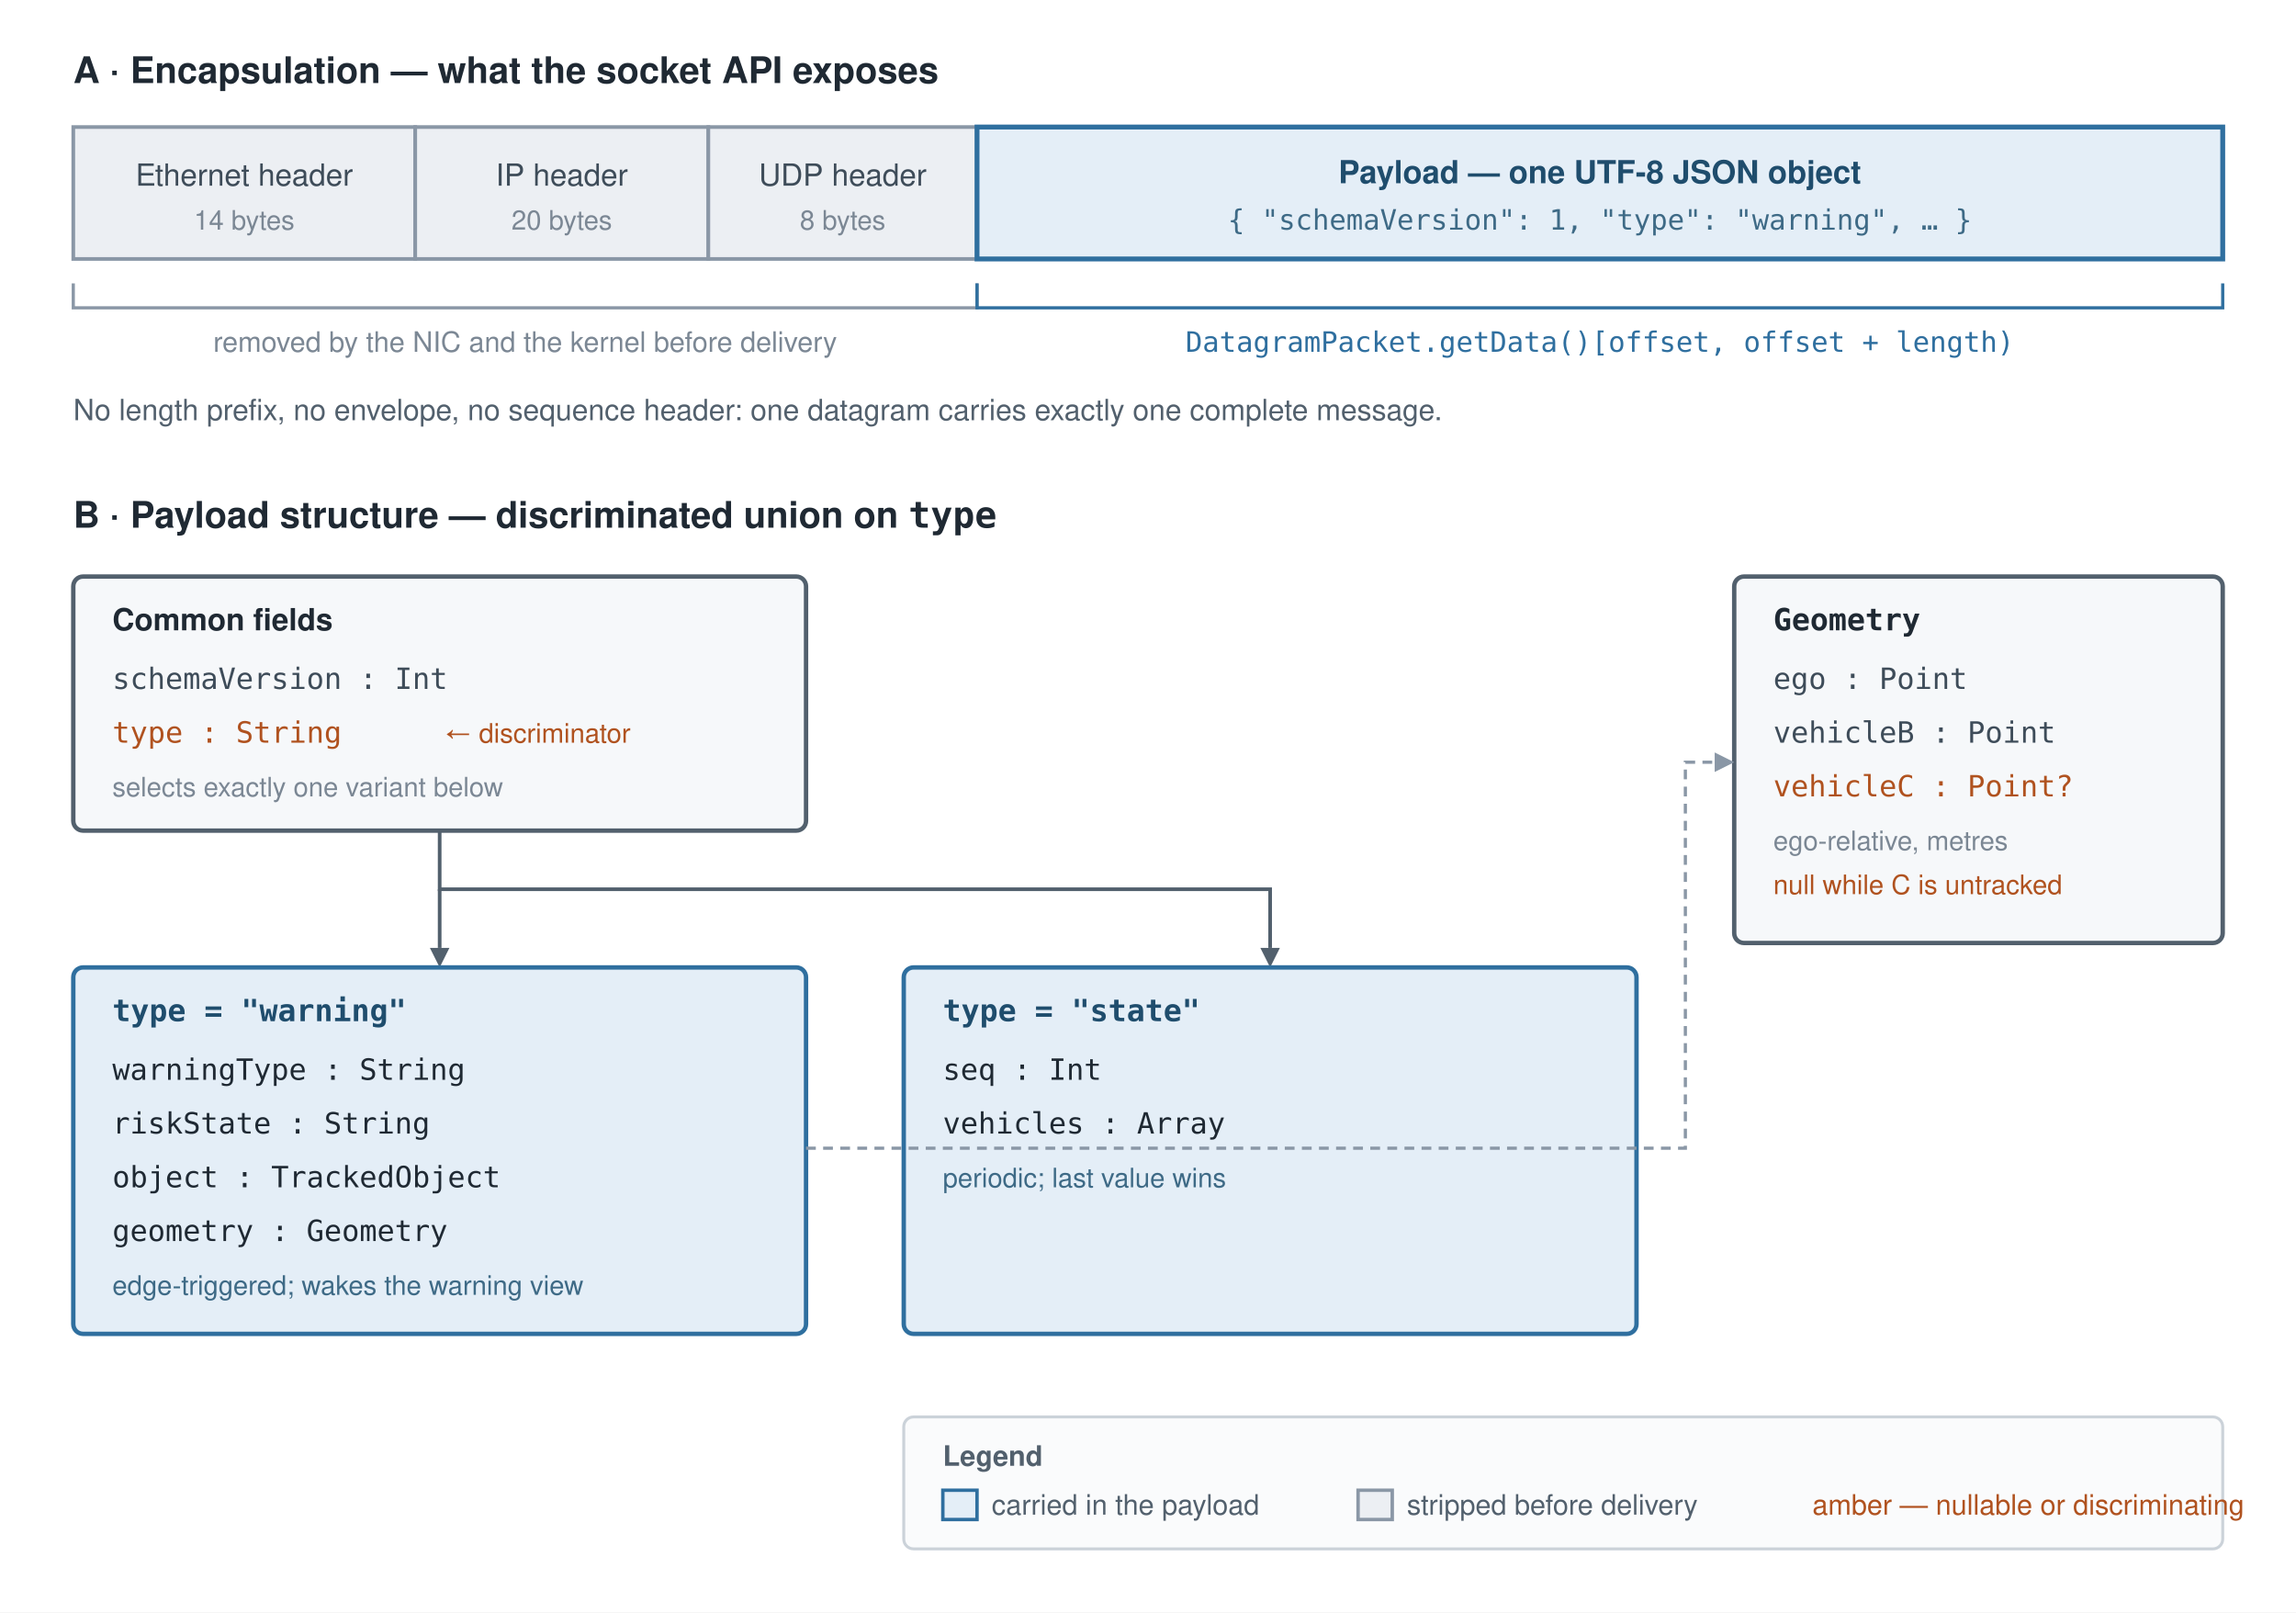
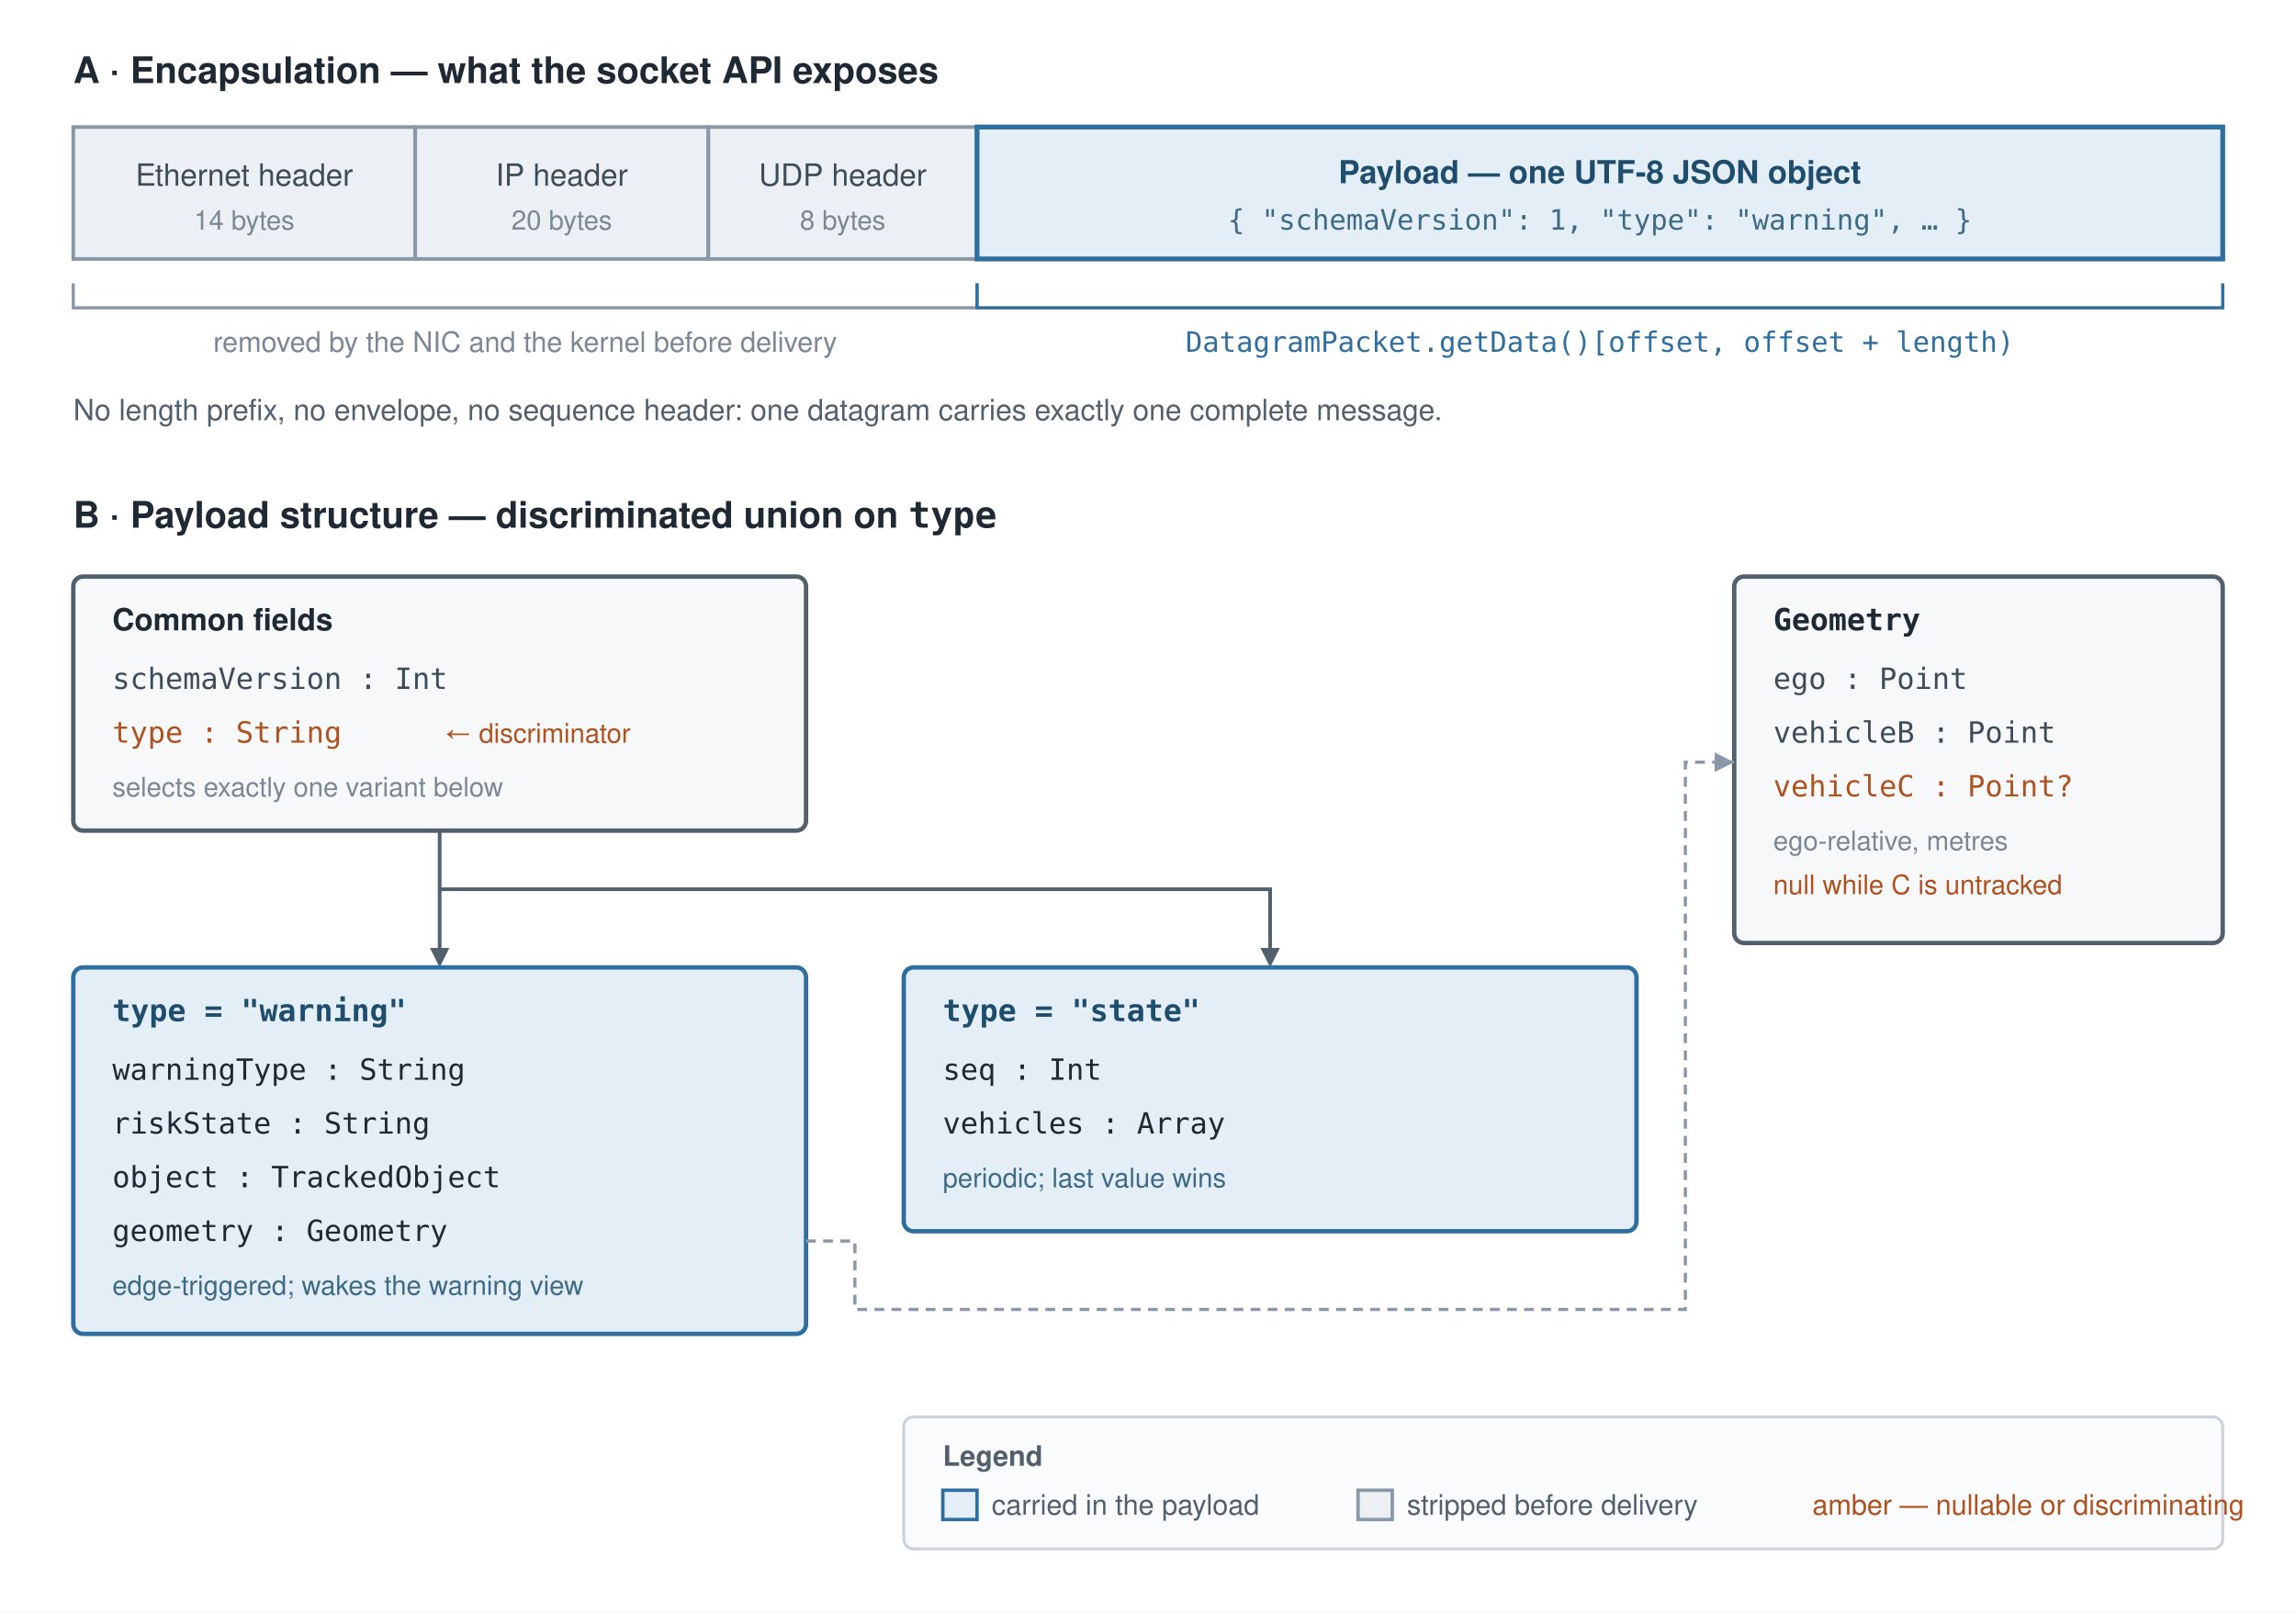
<svg xmlns="http://www.w3.org/2000/svg" width="940" height="660" viewBox="0 0 940 660" font-family="Segoe UI, Helvetica, Arial, sans-serif">
  <rect x="0" y="0" width="940" height="660" fill="#ffffff" />
  <text x="30" y="34" font-size="15" font-weight="600" fill="#1f2933">A · Encapsulation — what the socket API exposes</text>
  <rect x="30" y="52" width="140" height="54" fill="#eceff3" stroke="#8a97a6" stroke-width="1.5" />
  <text x="100" y="76" font-size="12.5" fill="#3e4c59" text-anchor="middle">Ethernet header</text>
  <text x="100" y="94" font-size="11" fill="#7b8794" text-anchor="middle">14 bytes</text>
  <rect x="170" y="52" width="120" height="54" fill="#eceff3" stroke="#8a97a6" stroke-width="1.5" />
  <text x="230" y="76" font-size="12.5" fill="#3e4c59" text-anchor="middle">IP header</text>
  <text x="230" y="94" font-size="11" fill="#7b8794" text-anchor="middle">20 bytes</text>
  <rect x="290" y="52" width="110" height="54" fill="#eceff3" stroke="#8a97a6" stroke-width="1.5" />
  <text x="345" y="76" font-size="12.5" fill="#3e4c59" text-anchor="middle">UDP header</text>
  <text x="345" y="94" font-size="11" fill="#7b8794" text-anchor="middle">8 bytes</text>
  <rect x="400" y="52" width="510" height="54" fill="#e4eef7" stroke="#2f6f9f" stroke-width="2" />
  <text x="655" y="75" font-size="13" font-weight="600" fill="#1f4d6d" text-anchor="middle">Payload — one UTF-8 JSON object</text>
  <text x="655" y="94" font-size="11.5" fill="#3e6a86" text-anchor="middle" font-family="Consolas, monospace">{ "schemaVersion": 1, "type": "warning", … }</text>
  <path d="M30,116 L30,126 L400,126 L400,116" fill="none" stroke="#8a97a6" stroke-width="1.3" />
  <text x="215" y="144" font-size="11.5" fill="#7b8794" text-anchor="middle">removed by the NIC and the kernel before delivery</text>
  <path d="M400,116 L400,126 L910,126 L910,116" fill="none" stroke="#2f6f9f" stroke-width="1.3" />
  <text x="655" y="144" font-size="11.5" fill="#2f6f9f" text-anchor="middle" font-family="Consolas, monospace">DatagramPacket.getData()[offset, offset + length)</text>
  <text x="30" y="172" font-size="12" fill="#52606d">No length prefix, no envelope, no sequence header: one datagram carries exactly one complete message.</text>
  <text x="30" y="216" font-size="15" font-weight="600" fill="#1f2933">B · Payload structure — discriminated union on <tspan font-family="Consolas, monospace">type</tspan>
  </text>
  <rect x="30" y="236" width="300" height="104" rx="4" fill="#f6f8fa" stroke="#52606d" stroke-width="1.8" />
  <text x="46" y="258" font-size="12.5" font-weight="600" fill="#1f2933">Common fields</text>
  <text x="46" y="282" font-size="12" fill="#3e4c59" font-family="Consolas, monospace">schemaVersion : Int</text>
  <text x="46" y="304" font-size="12" fill="#b0521f" font-family="Consolas, monospace">type : String</text>
  <text x="182" y="304" font-size="11" fill="#b0521f">← discriminator</text>
  <text x="46" y="326" font-size="11" fill="#7b8794">selects exactly one variant below</text>
  <path d="M180,340 L180,364 L520,364 L520,388" fill="none" stroke="#52606d" stroke-width="1.5" />
  <path d="M180,364 L180,388" fill="none" stroke="#52606d" stroke-width="1.5" />
  <polygon points="176,388 184,388 180,396" fill="#52606d" />
  <polygon points="516,388 524,388 520,396" fill="#52606d" />
  <rect x="30" y="396" width="300" height="150" rx="4" fill="#e4eef7" stroke="#2f6f9f" stroke-width="1.8" />
  <text x="46" y="418" font-size="12.5" font-weight="600" fill="#1f4d6d" font-family="Consolas, monospace">type = "warning"</text>
  <text x="46" y="442" font-size="12" fill="#1f2933" font-family="Consolas, monospace">warningType : String</text>
  <text x="46" y="464" font-size="12" fill="#1f2933" font-family="Consolas, monospace">riskState : String</text>
  <text x="46" y="486" font-size="12" fill="#1f2933" font-family="Consolas, monospace">object : TrackedObject</text>
  <text x="46" y="508" font-size="12" fill="#1f2933" font-family="Consolas, monospace">geometry : Geometry</text>
  <text x="46" y="530" font-size="11" fill="#3e6a86">edge-triggered; wakes the warning view</text>
-   <rect x="370" y="396" width="300" height="150" rx="4" fill="#e4eef7" stroke="#2f6f9f" stroke-width="1.8" />
+   <rect x="370" y="396" width="300" height="108" rx="4" fill="#e4eef7" stroke="#2f6f9f" stroke-width="1.8" />
  <text x="386" y="418" font-size="12.5" font-weight="600" fill="#1f4d6d" font-family="Consolas, monospace">type = "state"</text>
  <text x="386" y="442" font-size="12" fill="#1f2933" font-family="Consolas, monospace">seq : Int</text>
  <text x="386" y="464" font-size="12" fill="#1f2933" font-family="Consolas, monospace">vehicles : Array</text>
  <text x="386" y="486" font-size="11" fill="#3e6a86">periodic; last value wins</text>
  <rect x="710" y="236" width="200" height="150" rx="4" fill="#f6f8fa" stroke="#52606d" stroke-width="1.8" />
  <text x="726" y="258" font-size="12.5" font-weight="600" fill="#1f2933" font-family="Consolas, monospace">Geometry</text>
  <text x="726" y="282" font-size="12" fill="#3e4c59" font-family="Consolas, monospace">ego : Point</text>
  <text x="726" y="304" font-size="12" fill="#3e4c59" font-family="Consolas, monospace">vehicleB : Point</text>
  <text x="726" y="326" font-size="12" fill="#b0521f" font-family="Consolas, monospace">vehicleC : Point?</text>
  <text x="726" y="348" font-size="11" fill="#7b8794">ego-relative, metres</text>
  <text x="726" y="366" font-size="11" fill="#b0521f">null while C is untracked</text>
-   <path d="M330,470 L690,470 L690,312 L710,312" fill="none" stroke="#8a97a6" stroke-width="1.3" stroke-dasharray="4 3" />
+   <path d="M330,508 L350,508 L350,536 L690,536 L690,312 L710,312" fill="none" stroke="#8a97a6" stroke-width="1.3" stroke-dasharray="4 3" />
  <polygon points="702,308 710,312 702,316" fill="#8a97a6" />
  <rect x="370" y="580" width="540" height="54" rx="4" fill="#fafbfc" stroke="#cbd2d9" stroke-width="1.2" />
  <text x="386" y="600" font-size="11.5" font-weight="600" fill="#52606d">Legend</text>
  <rect x="386" y="610" width="14" height="12" fill="#e4eef7" stroke="#2f6f9f" stroke-width="1.4" />
  <text x="406" y="620" font-size="11.5" fill="#52606d">carried in the payload</text>
  <rect x="556" y="610" width="14" height="12" fill="#eceff3" stroke="#8a97a6" stroke-width="1.4" />
  <text x="576" y="620" font-size="11.5" fill="#52606d">stripped before delivery</text>
  <text x="742" y="620" font-size="11.5" fill="#b0521f">amber — nullable or discriminating</text>
</svg>
